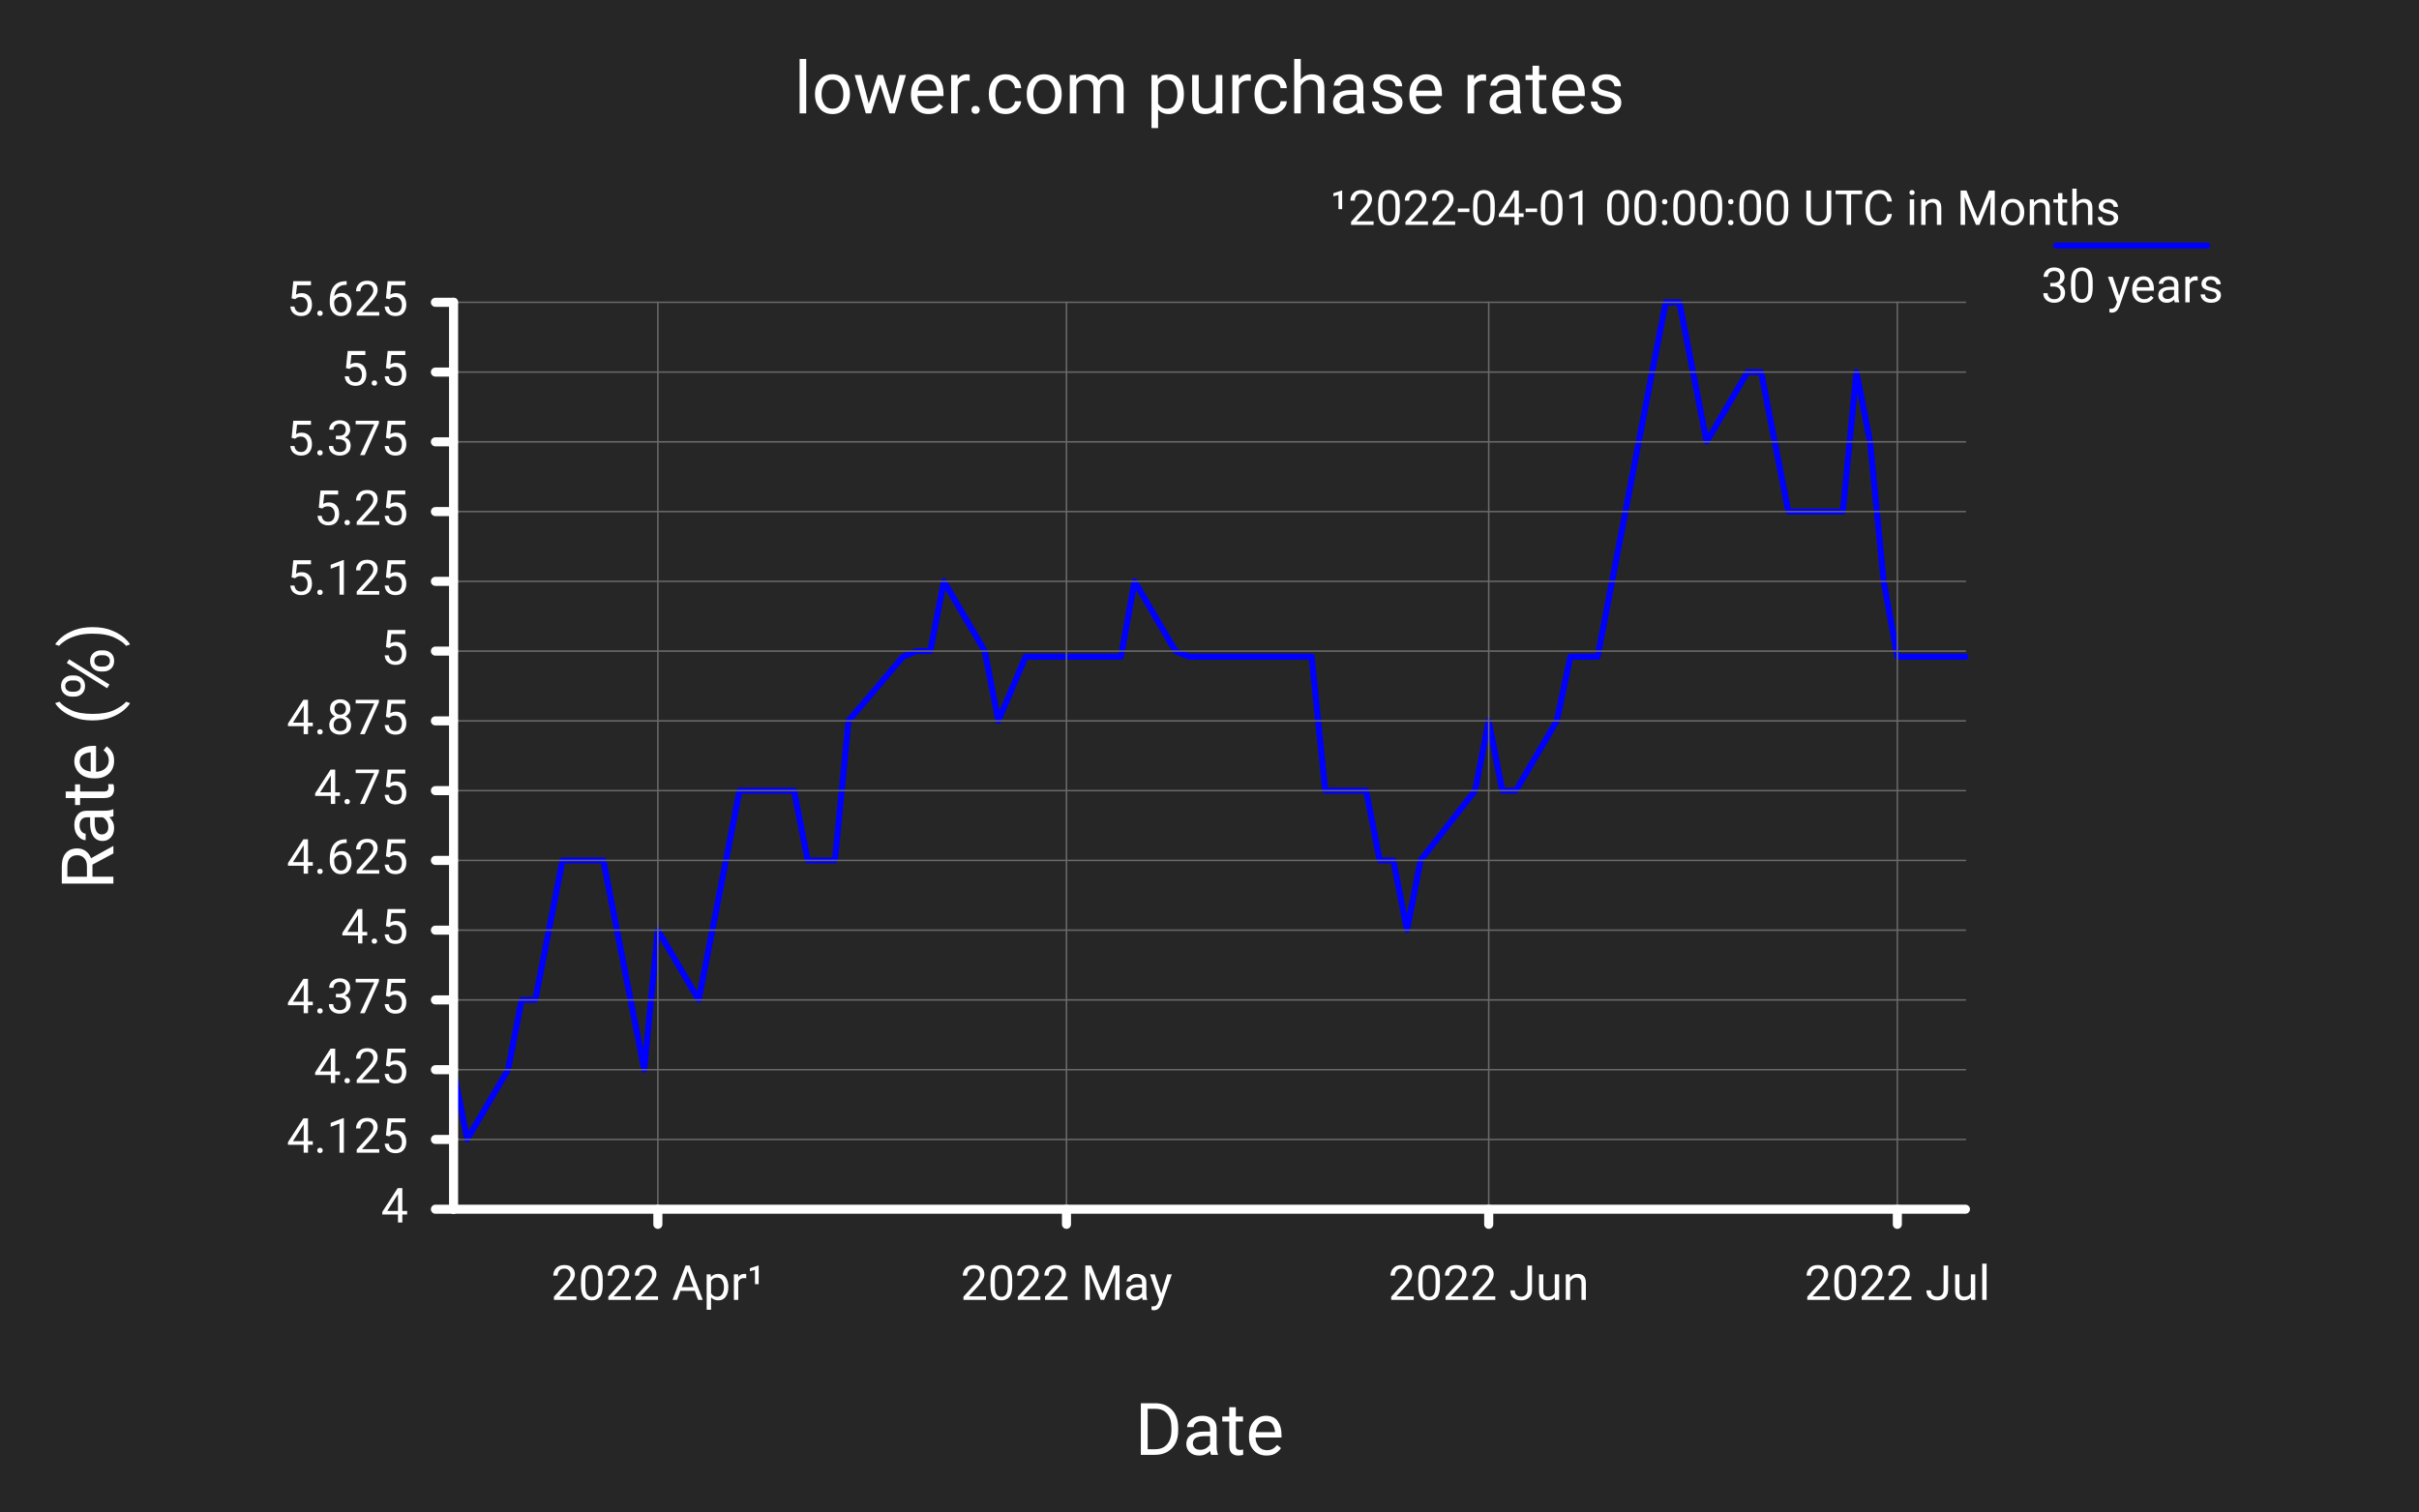
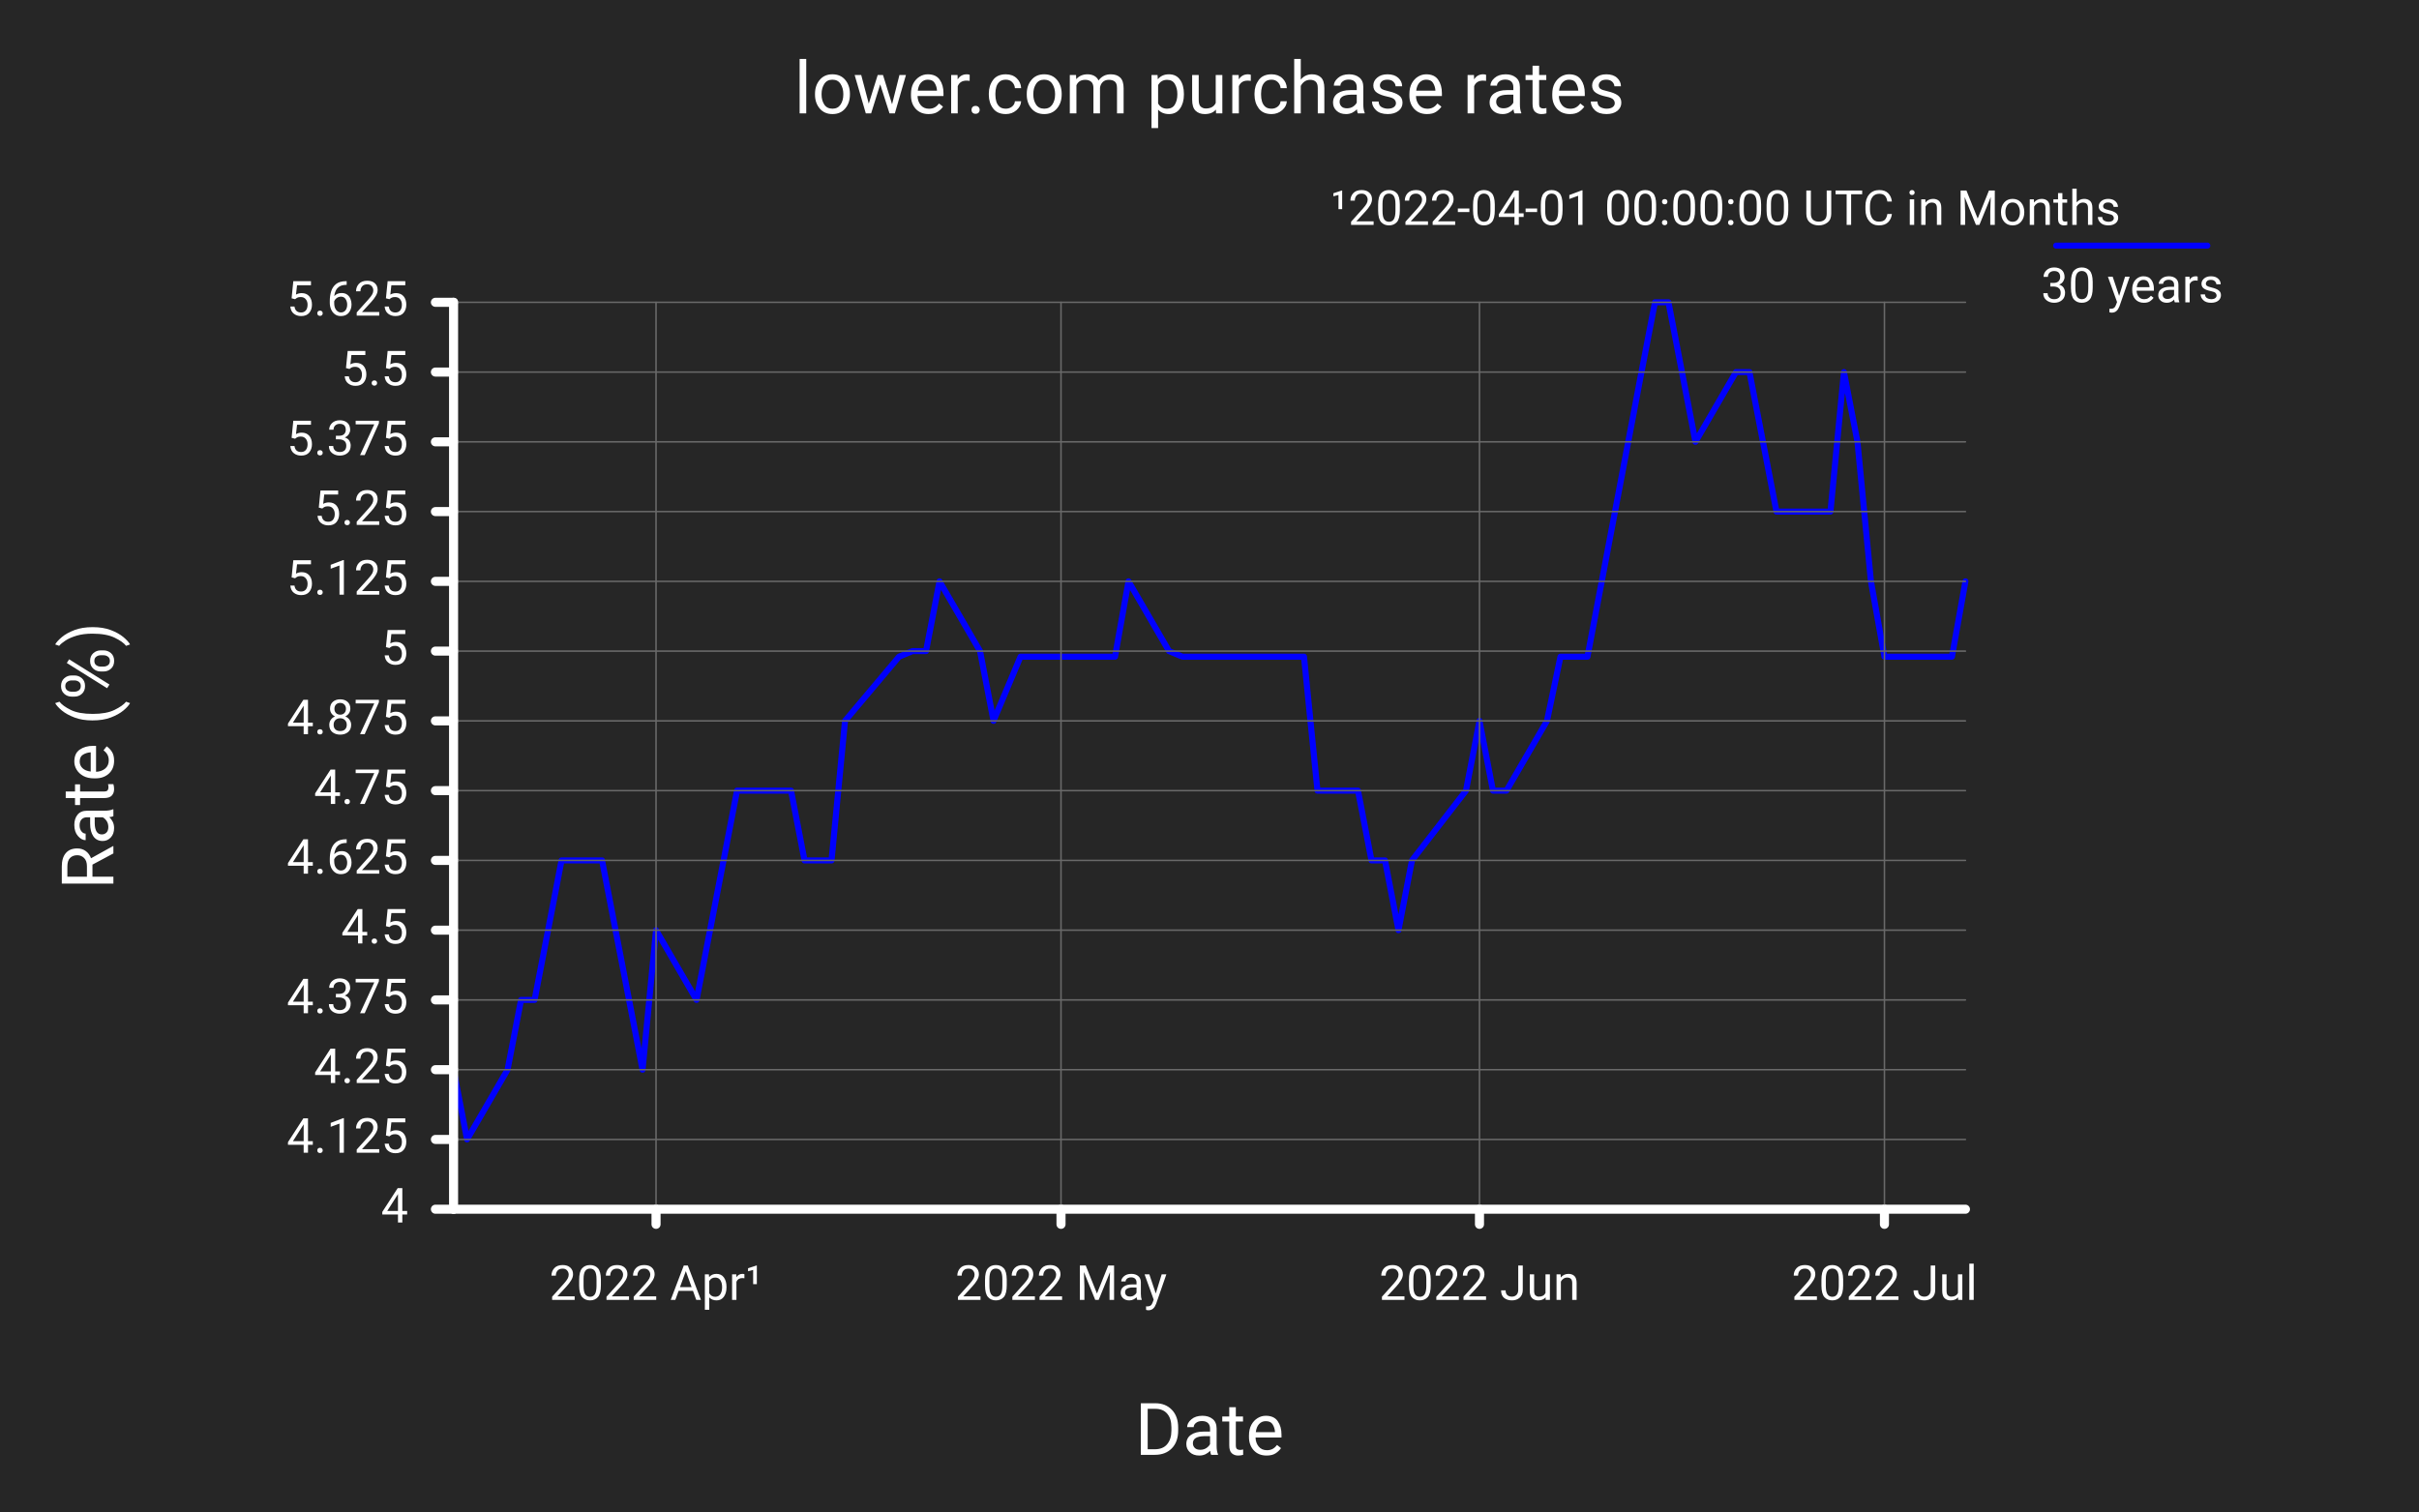
<svg xmlns="http://www.w3.org/2000/svg" class="poloto" width="800" height="500" viewBox="0 0 800 500">
  <style>.poloto{stroke-linecap:round;stroke-linejoin:round;font-family:Roboto,sans-serif;font-size:16px;}.poloto_background{fill:#262626;}.poloto_scatter{stroke-width:7}.poloto_tick_line{stroke:dimgray;stroke-width:0.5}.poloto_line{stroke-width:2}.poloto_text{fill: white;}.poloto_axis_lines{stroke: white;stroke-width:3;fill:none;stroke-dasharray:none}.poloto_title{font-size:24px;dominant-baseline:start;text-anchor:middle;}.poloto_xname{font-size:24px;dominant-baseline:start;text-anchor:middle;}.poloto_yname{font-size:24px;dominant-baseline:start;text-anchor:middle;}.poloto0stroke{stroke:blue;}.poloto1stroke{stroke:red;}.poloto2stroke{stroke:green;}.poloto3stroke{stroke:gold;}.poloto4stroke{stroke:aqua;}.poloto5stroke{stroke:lime;}.poloto6stroke{stroke:orange;}.poloto7stroke{stroke:chocolate;}.poloto0fill{fill:blue;}.poloto1fill{fill:red;}.poloto2fill{fill:green;}.poloto3fill{fill:gold;}.poloto4fill{fill:aqua;}.poloto5fill{fill:lime;}.poloto6fill{fill:orange;}.poloto7fill{fill:chocolate;}</style>
  <circle r="1e5" class="poloto_background" />
  <text class="poloto_text poloto_legend_text" x="675" y="100">30 years</text>
  <line class="poloto_line poloto_legend_icon poloto0stroke poloto0legend" stroke="black" x1="680" x2="730" y1="81.25" y2="81.25" />
-   <path class="poloto_line poloto0stroke" fill="none" stroke="black" d=" M 150.00 353.85 L 154.50 376.92 L 168.02 353.85 L 172.52 330.77 L 177.03 330.77 L 177.03 330.77 L 186.04 284.62 L 199.55 284.62 L 204.05 307.69 L 208.56 330.77 L 213.06 353.85 L 217.57 307.69 L 231.08 330.77 L 235.59 307.69 L 240.09 284.62 L 244.59 261.54 L 249.10 261.54 L 262.61 261.54 L 267.12 284.62 L 271.62 284.62 L 276.13 284.62 L 280.63 238.46 L 298.65 217.23 L 303.15 215.38 L 307.66 215.38 L 312.16 192.31 L 325.68 215.38 L 330.18 238.46 L 339.19 217.23 L 343.69 217.23 L 357.21 217.23 L 361.71 217.23 L 366.22 217.23 L 370.72 217.23 L 375.23 192.31 L 388.74 215.38 L 393.24 217.23 L 393.24 217.23 L 397.75 217.23 L 402.25 217.23 L 406.76 217.23 L 420.27 217.23 L 424.77 217.23 L 429.28 217.23 L 429.28 217.23 L 433.78 217.23 L 438.29 261.54 L 451.80 261.54 L 456.31 284.62 L 460.81 284.62 L 465.32 307.69 L 469.82 284.62 L 487.84 261.54 L 492.34 238.46 L 496.85 261.54 L 501.35 261.54 L 514.86 238.46 L 519.37 217.23 L 523.87 217.23 L 528.38 217.23 L 546.40 123.08 L 550.90 100.00 L 555.41 100.00 L 559.91 123.08 L 564.41 146.15 L 577.93 123.08 L 582.43 123.08 L 586.94 146.15 L 591.44 169.23 L 609.46 169.23 L 613.96 123.08 L 618.47 146.15 L 622.97 192.31 L 627.48 217.23 L 645.50 217.23 L 650.00 217.23" />
+   <path class="poloto_line poloto0stroke" fill="none" stroke="black" d=" M 150.00 353.85 L 154.46 376.92 L 167.86 353.85 L 172.32 330.77 L 176.79 330.77 L 176.79 330.77 L 185.71 284.62 L 199.11 284.62 L 203.57 307.69 L 208.04 330.77 L 212.50 353.85 L 216.96 307.69 L 230.36 330.77 L 234.82 307.69 L 239.29 284.62 L 243.75 261.54 L 248.21 261.54 L 261.61 261.54 L 266.07 284.62 L 270.54 284.62 L 275.00 284.62 L 279.46 238.46 L 297.32 217.23 L 301.79 215.38 L 306.25 215.38 L 310.71 192.31 L 324.11 215.38 L 328.57 238.46 L 337.50 217.23 L 341.96 217.23 L 355.36 217.23 L 359.82 217.23 L 364.29 217.23 L 368.75 217.23 L 373.21 192.31 L 386.61 215.38 L 391.07 217.23 L 391.07 217.23 L 395.54 217.23 L 400.00 217.23 L 404.46 217.23 L 417.86 217.23 L 422.32 217.23 L 426.79 217.23 L 426.79 217.23 L 431.25 217.23 L 435.71 261.54 L 449.11 261.54 L 453.57 284.62 L 458.04 284.62 L 462.50 307.69 L 466.96 284.62 L 484.82 261.54 L 489.29 238.46 L 493.75 261.54 L 498.21 261.54 L 511.61 238.46 L 516.07 217.23 L 520.54 217.23 L 525.00 217.23 L 542.86 123.08 L 547.32 100.00 L 551.79 100.00 L 556.25 123.08 L 560.71 146.15 L 574.11 123.08 L 578.57 123.08 L 583.04 146.15 L 587.50 169.23 L 605.36 169.23 L 609.82 123.08 L 614.29 146.15 L 618.75 192.31 L 623.21 217.23 L 641.07 217.23 L 645.54 217.23 L 650.00 192.31" />
  <text class="poloto_labels poloto_text poloto_title" x="400" y="37.5">lower.com purchase rates</text>
  <text class="poloto_labels poloto_text poloto_xname" x="400" y="481.25">Date</text>
  <text class="poloto_labels poloto_text poloto_yname" transform="rotate(-90,37.5,250)" x="37.5" y="250">Rate (%)</text>
  <text class="poloto_tick_labels poloto_text" dominant-baseline="middle" text-anchor="start" x="150" y="70" />
  <line class="poloto_axis_lines" stroke="black" x1="150" x2="144" y1="400" y2="400" />
  <line class="poloto_tick_line" stroke="black" x1="150" x2="650" y1="400" y2="400" />
  <text class="poloto_tick_labels poloto_text" dominant-baseline="middle" text-anchor="end" x="135" y="400">4</text>
  <line class="poloto_axis_lines" stroke="black" x1="150" x2="144" y1="376.923" y2="376.923" />
  <line class="poloto_tick_line" stroke="black" x1="150" x2="650" y1="376.923" y2="376.923" />
  <text class="poloto_tick_labels poloto_text" dominant-baseline="middle" text-anchor="end" x="135" y="376.923">4.125</text>
  <line class="poloto_axis_lines" stroke="black" x1="150" x2="144" y1="353.846" y2="353.846" />
  <line class="poloto_tick_line" stroke="black" x1="150" x2="650" y1="353.846" y2="353.846" />
  <text class="poloto_tick_labels poloto_text" dominant-baseline="middle" text-anchor="end" x="135" y="353.846">4.25</text>
  <line class="poloto_axis_lines" stroke="black" x1="150" x2="144" y1="330.769" y2="330.769" />
  <line class="poloto_tick_line" stroke="black" x1="150" x2="650" y1="330.769" y2="330.769" />
  <text class="poloto_tick_labels poloto_text" dominant-baseline="middle" text-anchor="end" x="135" y="330.769">4.375</text>
  <line class="poloto_axis_lines" stroke="black" x1="150" x2="144" y1="307.692" y2="307.692" />
  <line class="poloto_tick_line" stroke="black" x1="150" x2="650" y1="307.692" y2="307.692" />
  <text class="poloto_tick_labels poloto_text" dominant-baseline="middle" text-anchor="end" x="135" y="307.692">4.5</text>
  <line class="poloto_axis_lines" stroke="black" x1="150" x2="144" y1="284.615" y2="284.615" />
  <line class="poloto_tick_line" stroke="black" x1="150" x2="650" y1="284.615" y2="284.615" />
  <text class="poloto_tick_labels poloto_text" dominant-baseline="middle" text-anchor="end" x="135" y="284.615">4.625</text>
  <line class="poloto_axis_lines" stroke="black" x1="150" x2="144" y1="261.538" y2="261.538" />
  <line class="poloto_tick_line" stroke="black" x1="150" x2="650" y1="261.538" y2="261.538" />
  <text class="poloto_tick_labels poloto_text" dominant-baseline="middle" text-anchor="end" x="135" y="261.538">4.75</text>
  <line class="poloto_axis_lines" stroke="black" x1="150" x2="144" y1="238.462" y2="238.462" />
  <line class="poloto_tick_line" stroke="black" x1="150" x2="650" y1="238.462" y2="238.462" />
  <text class="poloto_tick_labels poloto_text" dominant-baseline="middle" text-anchor="end" x="135" y="238.462">4.875</text>
  <line class="poloto_axis_lines" stroke="black" x1="150" x2="144" y1="215.385" y2="215.385" />
  <line class="poloto_tick_line" stroke="black" x1="150" x2="650" y1="215.385" y2="215.385" />
  <text class="poloto_tick_labels poloto_text" dominant-baseline="middle" text-anchor="end" x="135" y="215.385">5</text>
  <line class="poloto_axis_lines" stroke="black" x1="150" x2="144" y1="192.308" y2="192.308" />
  <line class="poloto_tick_line" stroke="black" x1="150" x2="650" y1="192.308" y2="192.308" />
  <text class="poloto_tick_labels poloto_text" dominant-baseline="middle" text-anchor="end" x="135" y="192.308">5.125</text>
  <line class="poloto_axis_lines" stroke="black" x1="150" x2="144" y1="169.231" y2="169.231" />
  <line class="poloto_tick_line" stroke="black" x1="150" x2="650" y1="169.231" y2="169.231" />
  <text class="poloto_tick_labels poloto_text" dominant-baseline="middle" text-anchor="end" x="135" y="169.231">5.25</text>
  <line class="poloto_axis_lines" stroke="black" x1="150" x2="144" y1="146.154" y2="146.154" />
  <line class="poloto_tick_line" stroke="black" x1="150" x2="650" y1="146.154" y2="146.154" />
  <text class="poloto_tick_labels poloto_text" dominant-baseline="middle" text-anchor="end" x="135" y="146.154">5.375</text>
  <line class="poloto_axis_lines" stroke="black" x1="150" x2="144" y1="123.077" y2="123.077" />
  <line class="poloto_tick_line" stroke="black" x1="150" x2="650" y1="123.077" y2="123.077" />
  <text class="poloto_tick_labels poloto_text" dominant-baseline="middle" text-anchor="end" x="135" y="123.077">5.5</text>
  <line class="poloto_axis_lines" stroke="black" x1="150" x2="144" y1="100" y2="100" />
  <line class="poloto_tick_line" stroke="black" x1="150" x2="650" y1="100" y2="100" />
  <text class="poloto_tick_labels poloto_text" dominant-baseline="middle" text-anchor="end" x="135" y="100">5.625</text>
  <text class="poloto_tick_labels poloto_text" dominant-baseline="middle" text-anchor="start" x="440" y="70">¹2022-04-01 00:00:00 UTC in Months</text>
-   <line class="poloto_axis_lines" stroke="black" x1="217.568" x2="217.568" y1="400" y2="405" />
-   <line class="poloto_tick_line" stroke="black" x1="217.568" x2="217.568" y1="400" y2="100" />
-   <text class="poloto_tick_labels poloto_text" dominant-baseline="start" text-anchor="middle" x="217.568" y="430">2022 Apr¹</text>
-   <line class="poloto_axis_lines" stroke="black" x1="352.703" x2="352.703" y1="400" y2="405" />
-   <line class="poloto_tick_line" stroke="black" x1="352.703" x2="352.703" y1="400" y2="100" />
-   <text class="poloto_tick_labels poloto_text" dominant-baseline="start" text-anchor="middle" x="352.703" y="430">2022 May</text>
-   <line class="poloto_axis_lines" stroke="black" x1="492.342" x2="492.342" y1="400" y2="405" />
-   <line class="poloto_tick_line" stroke="black" x1="492.342" x2="492.342" y1="400" y2="100" />
-   <text class="poloto_tick_labels poloto_text" dominant-baseline="start" text-anchor="middle" x="492.342" y="430">2022 Jun</text>
-   <line class="poloto_axis_lines" stroke="black" x1="627.477" x2="627.477" y1="400" y2="405" />
-   <line class="poloto_tick_line" stroke="black" x1="627.477" x2="627.477" y1="400" y2="100" />
-   <text class="poloto_tick_labels poloto_text" dominant-baseline="start" text-anchor="middle" x="627.477" y="430">2022 Jul</text>
+   <line class="poloto_axis_lines" stroke="black" x1="216.964" x2="216.964" y1="400" y2="405" />
+   <line class="poloto_tick_line" stroke="black" x1="216.964" x2="216.964" y1="400" y2="100" />
+   <text class="poloto_tick_labels poloto_text" dominant-baseline="start" text-anchor="middle" x="216.964" y="430">2022 Apr¹</text>
+   <line class="poloto_axis_lines" stroke="black" x1="350.893" x2="350.893" y1="400" y2="405" />
+   <line class="poloto_tick_line" stroke="black" x1="350.893" x2="350.893" y1="400" y2="100" />
+   <text class="poloto_tick_labels poloto_text" dominant-baseline="start" text-anchor="middle" x="350.893" y="430">2022 May</text>
+   <line class="poloto_axis_lines" stroke="black" x1="489.286" x2="489.286" y1="400" y2="405" />
+   <line class="poloto_tick_line" stroke="black" x1="489.286" x2="489.286" y1="400" y2="100" />
+   <text class="poloto_tick_labels poloto_text" dominant-baseline="start" text-anchor="middle" x="489.286" y="430">2022 Jun</text>
+   <line class="poloto_axis_lines" stroke="black" x1="623.214" x2="623.214" y1="400" y2="405" />
+   <line class="poloto_tick_line" stroke="black" x1="623.214" x2="623.214" y1="400" y2="100" />
+   <text class="poloto_tick_labels poloto_text" dominant-baseline="start" text-anchor="middle" x="623.214" y="430">2022 Jul</text>
  <path stroke="black" fill="none" class="poloto_axis_lines" d=" M 150 400 L 650 400" />
  <path stroke="black" fill="none" class="poloto_axis_lines" d=" M 150 400 L 150 100" />
</svg>
